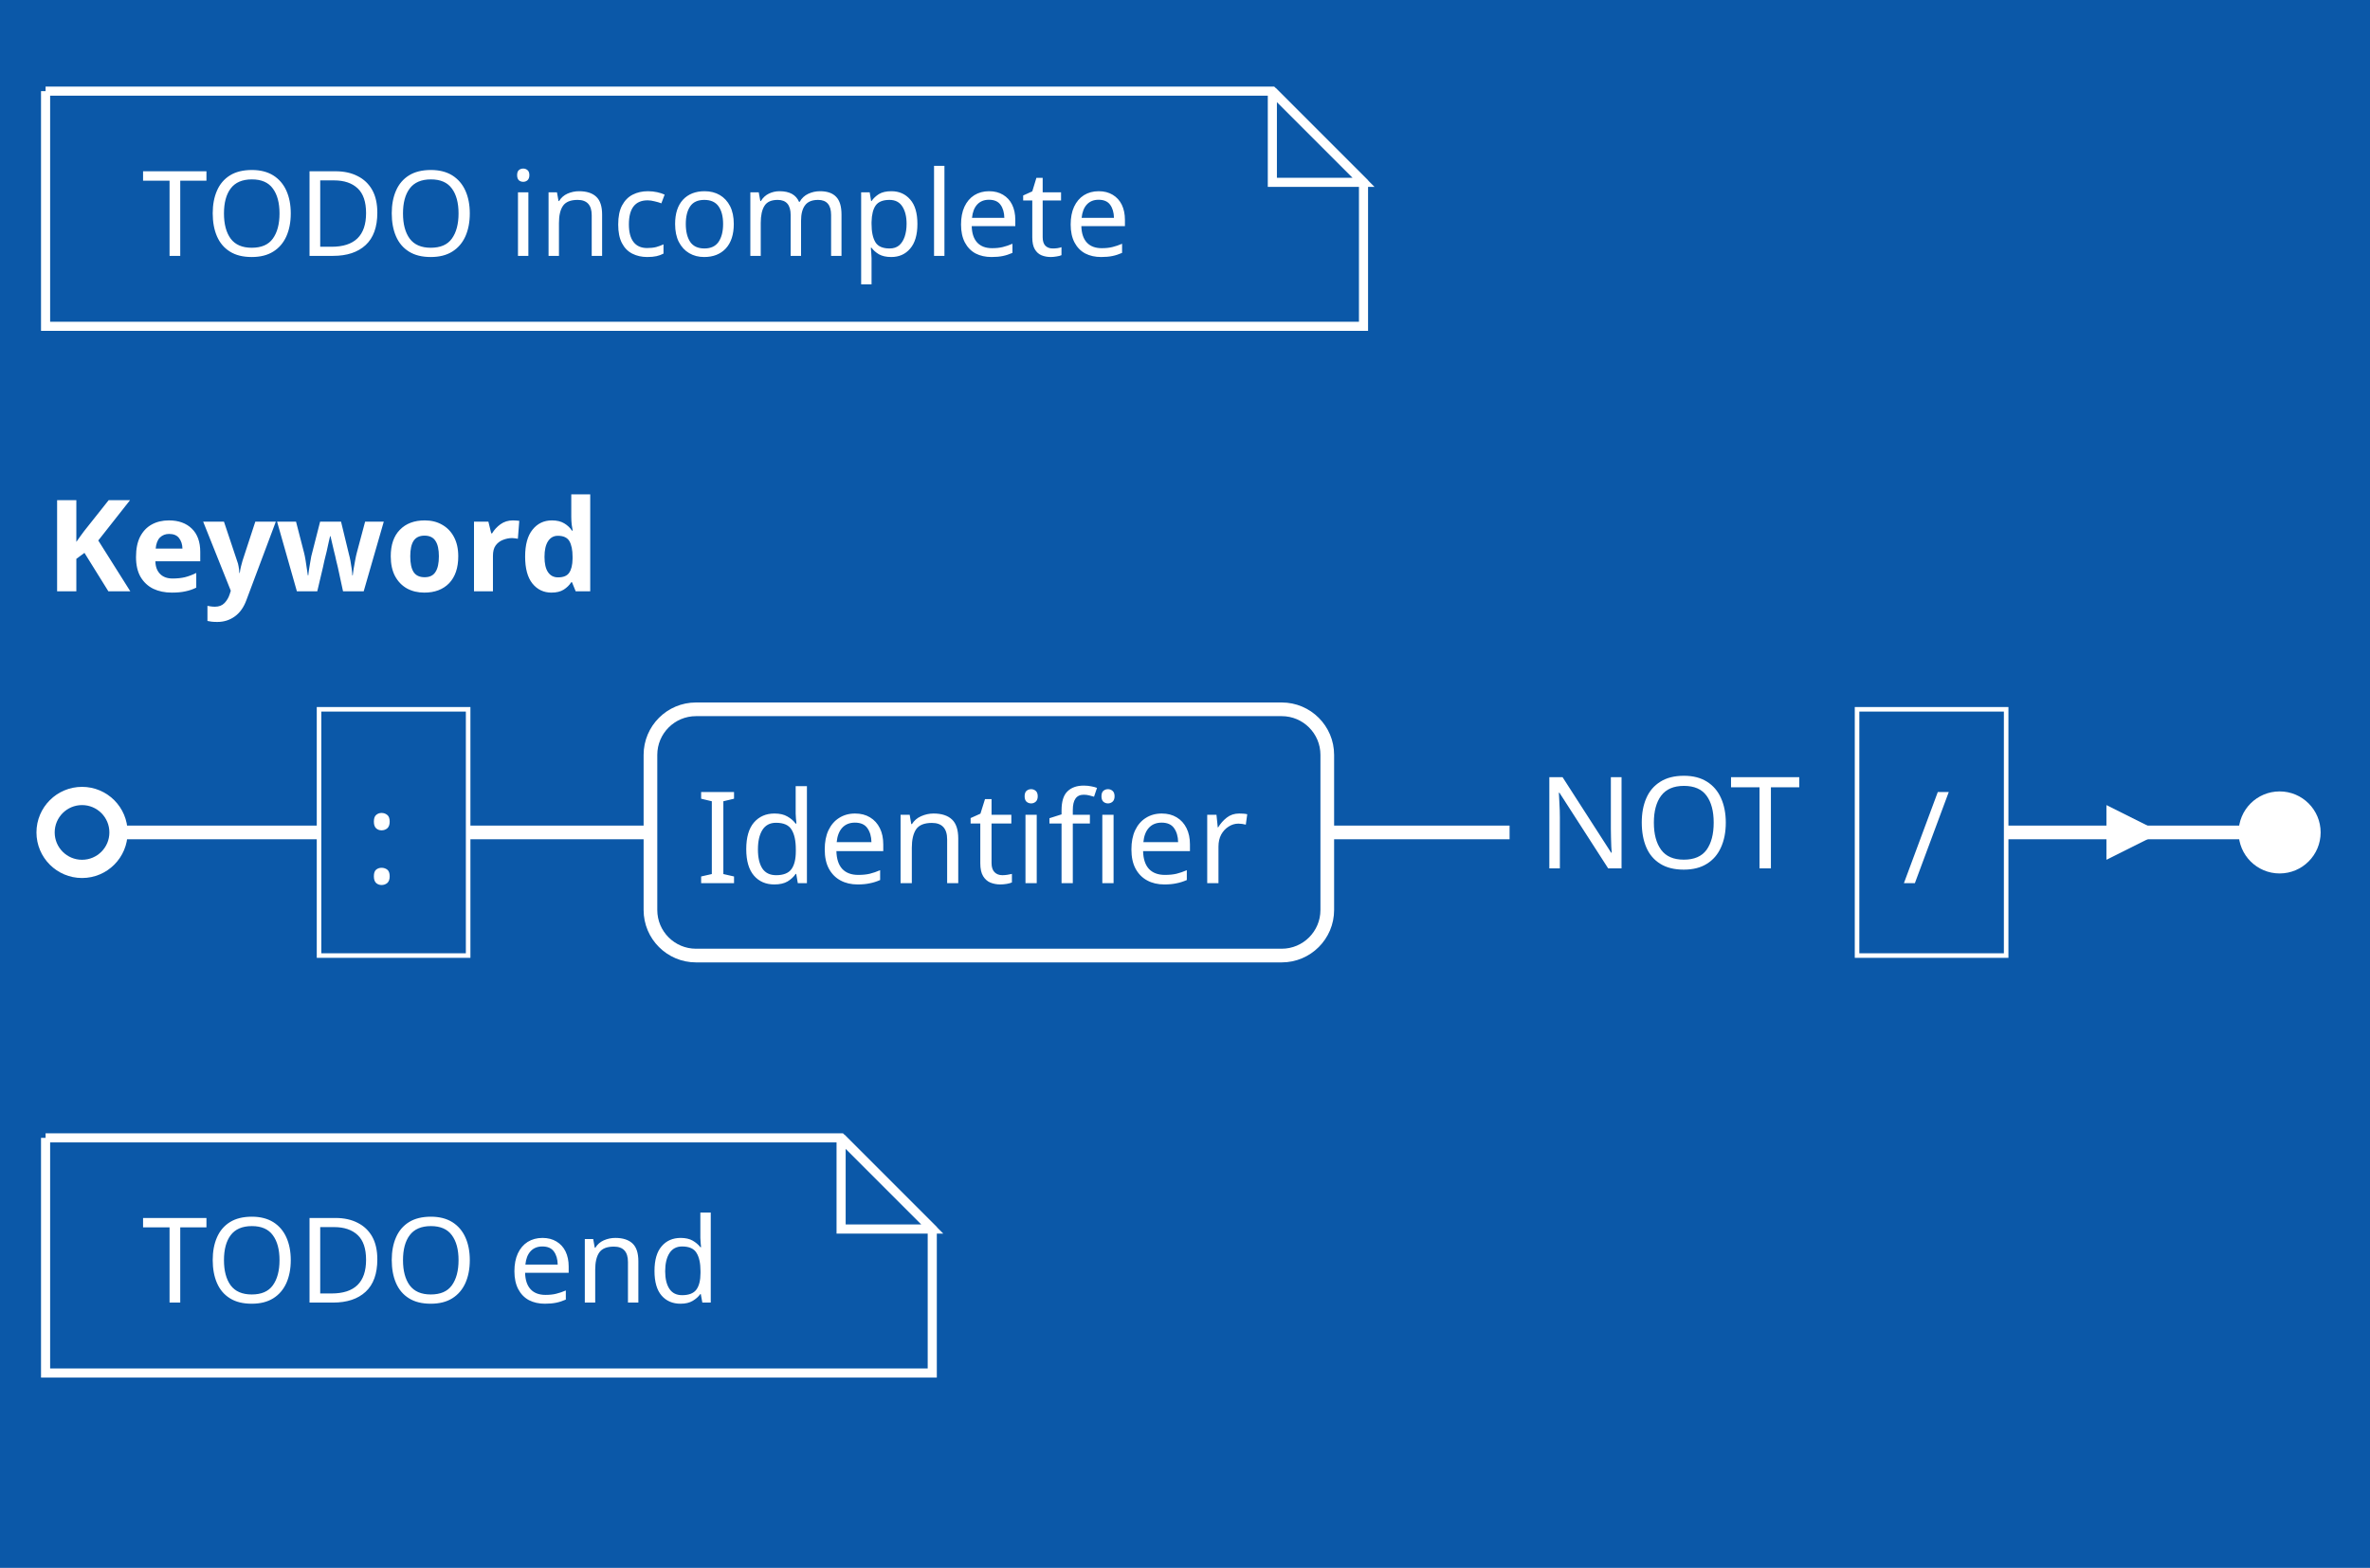
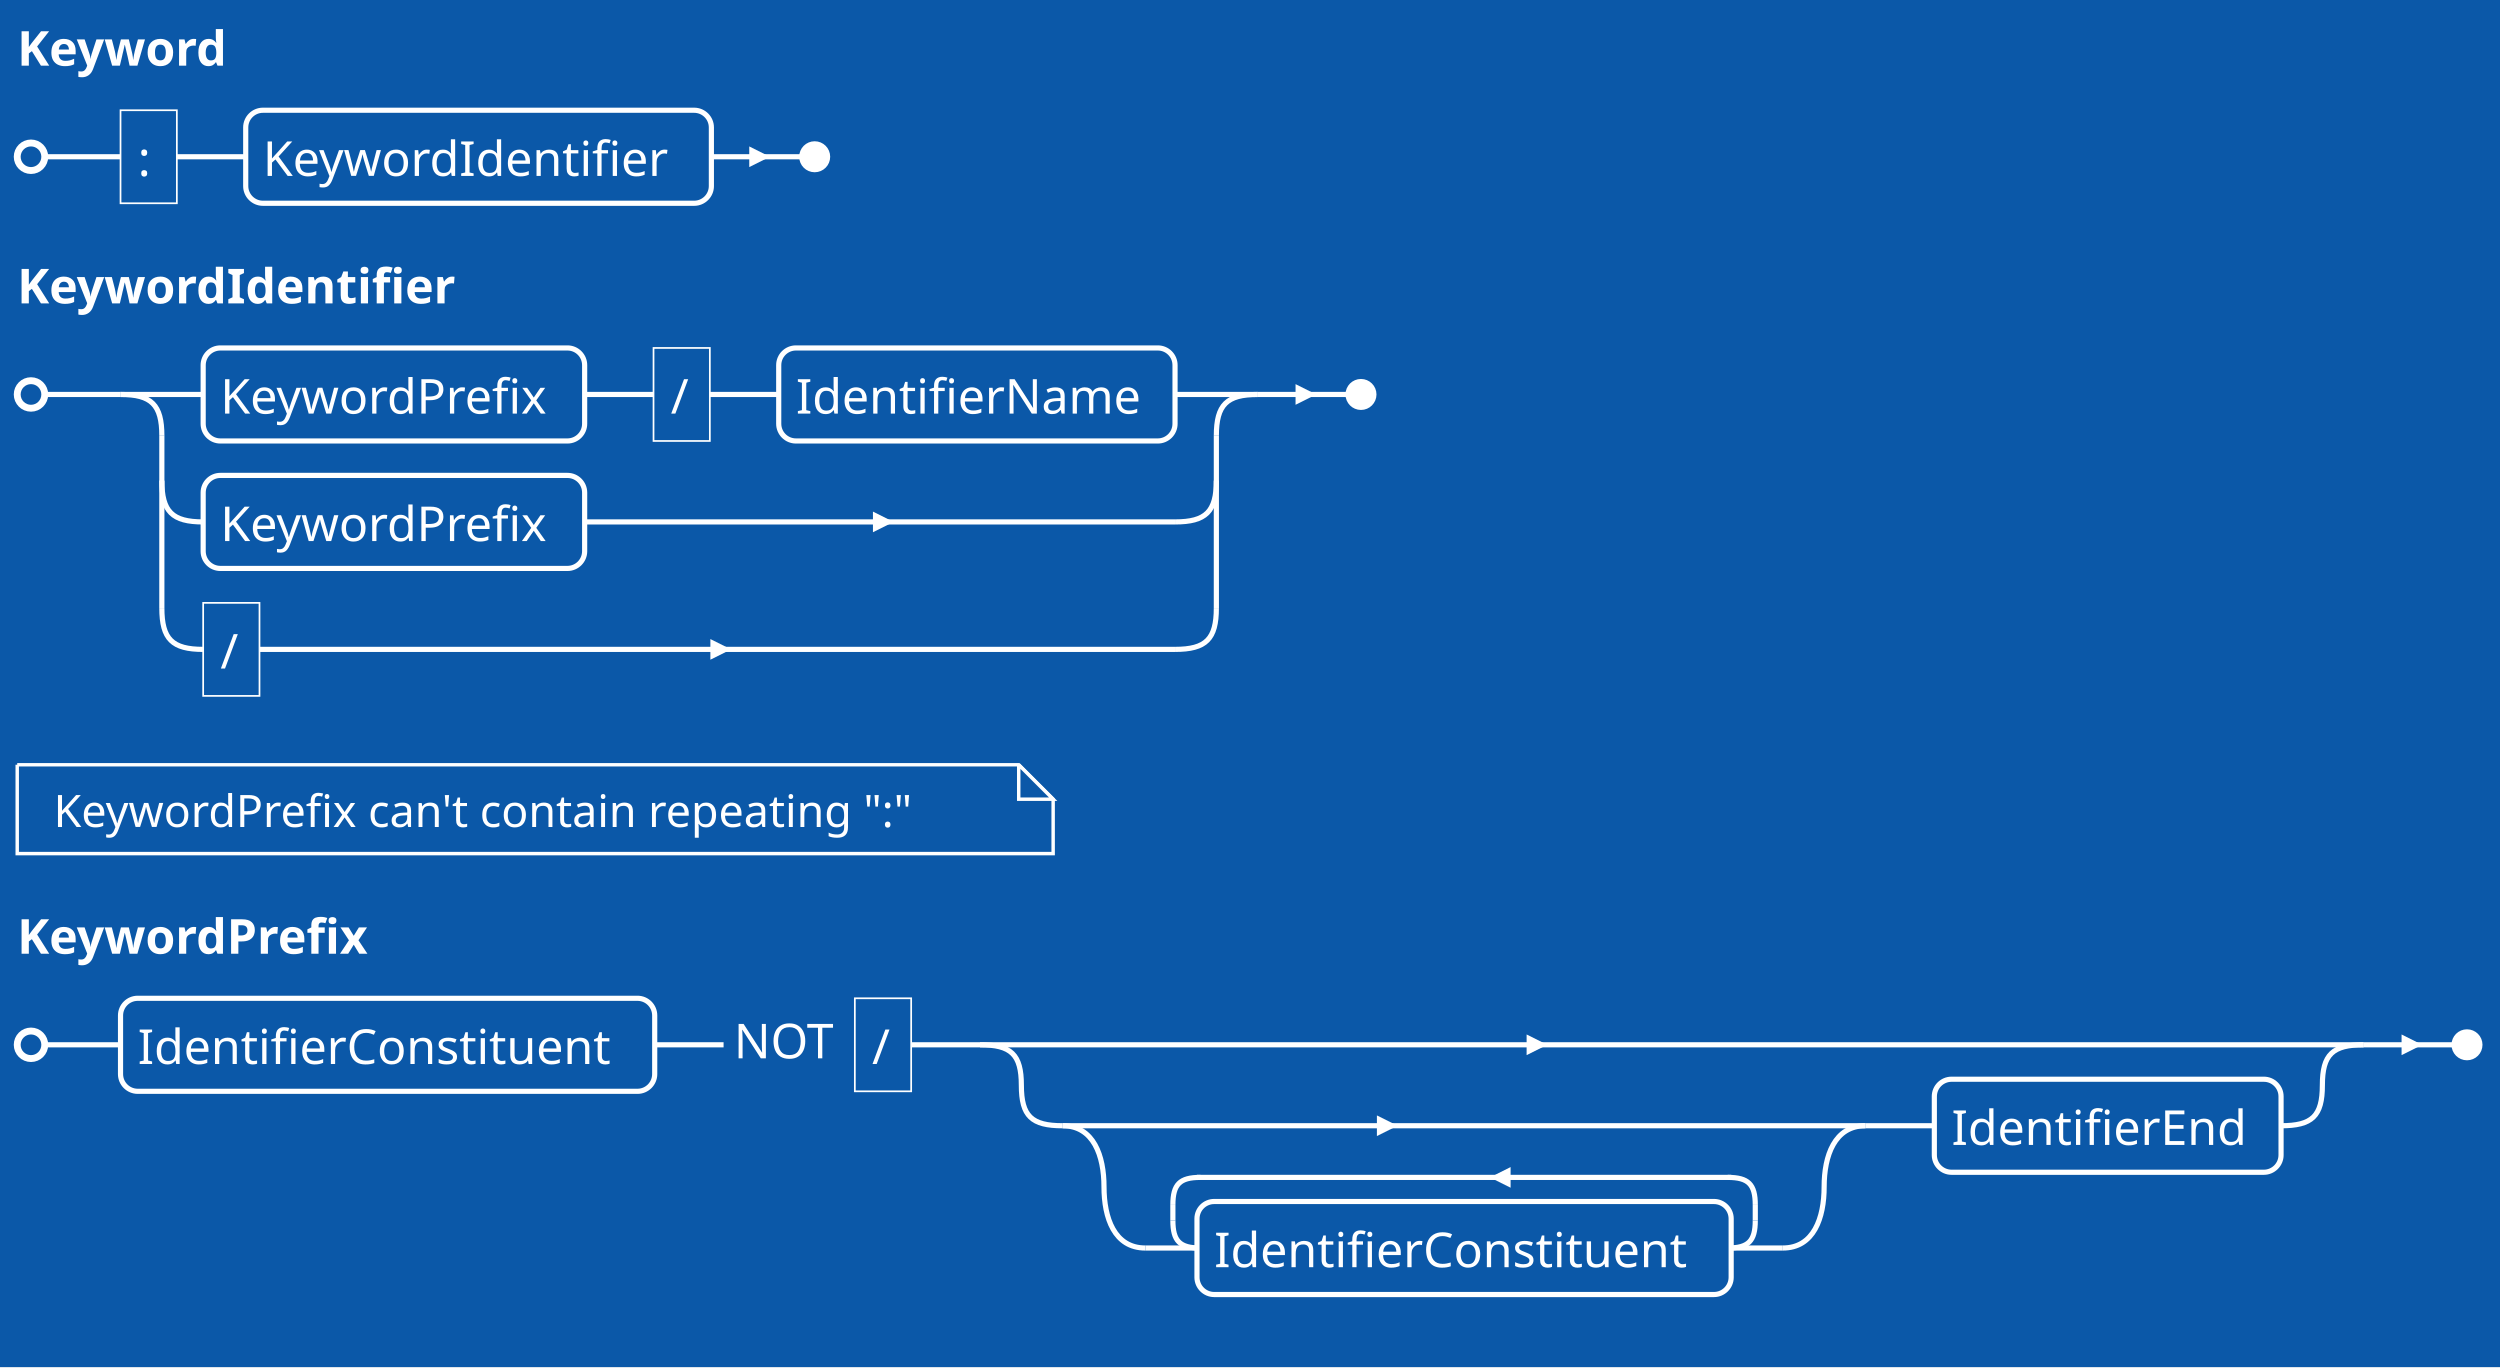
- <svg xmlns="http://www.w3.org/2000/svg" contentStyleType="text/css" data-diagram-type="EBNF" height="172px" preserveAspectRatio="none" style="width:260px;height:172px;background:#0B58A8;" version="1.1" viewBox="0 0 260 172" width="260px" zoomAndPan="magnify">
+ <svg xmlns="http://www.w3.org/2000/svg" contentStyleType="text/css" data-diagram-type="EBNF" height="397px" preserveAspectRatio="none" style="width:726px;height:397px;background:#0B58A8;" version="1.1" viewBox="0 0 726 397" width="726px" zoomAndPan="magnify">
  <defs />
  <g>
-     <rect fill="#0B58A8" height="172" style="stroke:none;stroke-width:1;" width="260" x="0" y="0" />
-     <path d="M5,10 L5,35.799 L149.583,35.799 L149.583,20 L139.583,10 L5,10" fill="#0B58A8" style="stroke:#FFFFFF;stroke-width:1;" />
-     <path d="M139.583,10 L139.583,20 L149.583,20 L139.583,10" fill="#0B58A8" style="stroke:#FFFFFF;stroke-width:1;" />
-     <text fill="#FFFFFF" font-family="Verdana" font-size="13" lengthAdjust="spacing" textLength="114.442" x="15.57" y="28.07">TODO incomplete</text>
-     <text fill="#FFFFFF" font-family="Verdana" font-size="14" font-weight="bold" lengthAdjust="spacing" textLength="69.275" x="5" y="64.874">Keyword</text>
-     <line style="stroke:#FFFFFF;stroke-width:1.5;" x1="35" x2="35" y1="91.321" y2="91.321" />
-     <rect fill="none" height="27.015" style="stroke:#FFFFFF;stroke-width:0.5;" width="16.357" x="35" y="77.814" />
-     <text fill="#FFFFFF" font-family="Verdana" font-size="14" lengthAdjust="spacing" textLength="6.357" x="40" y="96.889">:</text>
-     <line style="stroke:#FFFFFF;stroke-width:1.5;" x1="51.357" x2="71.357" y1="91.321" y2="91.321" />
-     <rect fill="#0B58A8" height="27.015" rx="5" ry="5" style="stroke:#FFFFFF;stroke-width:1.5;" width="74.251" x="71.357" y="77.814" />
-     <text fill="#FFFFFF" font-family="Verdana" font-size="14" lengthAdjust="spacing" textLength="64.251" x="76.357" y="96.889">Identifier</text>
-     <line style="stroke:#FFFFFF;stroke-width:1.5;" x1="145.608" x2="165.608" y1="91.321" y2="91.321" />
-     <text fill="#FFFFFF" font-family="Verdana" font-size="14" lengthAdjust="spacing" textLength="30.119" x="168.608" y="95.261">NOT</text>
-     <rect fill="none" height="27.015" style="stroke:#FFFFFF;stroke-width:0.5;" width="16.357" x="203.727" y="77.814" />
-     <text fill="#FFFFFF" font-family="Verdana" font-size="14" lengthAdjust="spacing" textLength="6.357" x="208.727" y="96.889">/</text>
-     <ellipse cx="9" cy="91.321" fill="none" rx="4" ry="4" style="stroke:#FFFFFF;stroke-width:2;" />
-     <ellipse cx="250.085" cy="91.321" fill="#FFFFFF" rx="4" ry="4" style="stroke:#FFFFFF;stroke-width:1;" />
-     <line style="stroke:#FFFFFF;stroke-width:1.5;" x1="13" x2="35" y1="91.321" y2="91.321" />
-     <line style="stroke:#FFFFFF;stroke-width:1.5;" x1="220.085" x2="246.085" y1="91.321" y2="91.321" />
-     <path d="M231.085,91.321 L231.085,88.321 L237.085,91.321 L231.085,94.321 L231.085,91.321" fill="#FFFFFF" />
-     <path d="M5,124.829 L5,150.628 L102.273,150.628 L102.273,134.829 L92.273,124.829 L5,124.829" fill="#0B58A8" style="stroke:#FFFFFF;stroke-width:1;" />
-     <path d="M92.273,124.829 L92.273,134.829 L102.273,134.829 L92.273,124.829" fill="#0B58A8" style="stroke:#FFFFFF;stroke-width:1;" />
-     <text fill="#FFFFFF" font-family="Verdana" font-size="13" lengthAdjust="spacing" textLength="67.133" x="15.57" y="142.898">TODO end</text>
+     <rect fill="#0B58A8" height="397" style="stroke:none;stroke-width:1;" width="726" x="0" y="0" />
+     <text fill="#FFFFFF" font-family="Verdana" font-size="14" font-weight="bold" lengthAdjust="spacing" textLength="69.275" x="5" y="19.075">Keyword</text>
+     <line style="stroke:#FFFFFF;stroke-width:1.5;" x1="35" x2="35" y1="45.522" y2="45.522" />
+     <rect fill="none" height="27.015" style="stroke:#FFFFFF;stroke-width:0.5;" width="16.357" x="35" y="32.015" />
+     <text fill="#FFFFFF" font-family="Verdana" font-size="14" lengthAdjust="spacing" textLength="6.357" x="40" y="51.09">:</text>
+     <line style="stroke:#FFFFFF;stroke-width:1.5;" x1="51.357" x2="71.357" y1="45.522" y2="45.522" />
+     <rect fill="#0B58A8" height="27.015" rx="5" ry="5" style="stroke:#FFFFFF;stroke-width:1.5;" width="135.227" x="71.357" y="32.015" />
+     <text fill="#FFFFFF" font-family="Verdana" font-size="14" lengthAdjust="spacing" textLength="125.228" x="76.357" y="51.09">KeywordIdentifier</text>
+     <ellipse cx="9" cy="45.522" fill="none" rx="4" ry="4" style="stroke:#FFFFFF;stroke-width:2;" />
+     <ellipse cx="236.585" cy="45.522" fill="#FFFFFF" rx="4" ry="4" style="stroke:#FFFFFF;stroke-width:1;" />
+     <line style="stroke:#FFFFFF;stroke-width:1.5;" x1="13" x2="35" y1="45.522" y2="45.522" />
+     <line style="stroke:#FFFFFF;stroke-width:1.5;" x1="206.585" x2="232.585" y1="45.522" y2="45.522" />
+     <path d="M217.585,45.522 L217.585,42.522 L223.585,45.522 L217.585,48.522 L217.585,45.522" fill="#FFFFFF" />
+     <text fill="#FFFFFF" font-family="Verdana" font-size="14" font-weight="bold" lengthAdjust="spacing" textLength="144.095" x="5" y="88.105">KeywordIdentifier</text>
+     <line style="stroke:#FFFFFF;stroke-width:1.5;" x1="59" x2="59" y1="114.551" y2="114.551" />
+     <rect fill="#0B58A8" height="27.015" rx="5" ry="5" style="stroke:#FFFFFF;stroke-width:1.5;" width="110.782" x="59" y="101.044" />
+     <text fill="#FFFFFF" font-family="Verdana" font-size="14" lengthAdjust="spacing" textLength="100.782" x="64" y="120.119">KeywordPrefix</text>
+     <line style="stroke:#FFFFFF;stroke-width:1.5;" x1="169.782" x2="189.782" y1="114.551" y2="114.551" />
+     <rect fill="none" height="27.015" style="stroke:#FFFFFF;stroke-width:0.5;" width="16.357" x="189.782" y="101.044" />
+     <text fill="#FFFFFF" font-family="Verdana" font-size="14" lengthAdjust="spacing" textLength="6.357" x="194.782" y="120.119">/</text>
+     <line style="stroke:#FFFFFF;stroke-width:1.5;" x1="206.14" x2="226.14" y1="114.551" y2="114.551" />
+     <rect fill="#0B58A8" height="27.015" rx="5" ry="5" style="stroke:#FFFFFF;stroke-width:1.5;" width="115.089" x="226.14" y="101.044" />
+     <text fill="#FFFFFF" font-family="Verdana" font-size="14" lengthAdjust="spacing" textLength="105.089" x="231.14" y="120.119">IdentifierName</text>
+     <line style="stroke:#FFFFFF;stroke-width:1.5;" x1="35" x2="59" y1="114.551" y2="114.551" />
+     <line style="stroke:#FFFFFF;stroke-width:1.5;" x1="341.228" x2="365.228" y1="114.551" y2="114.551" />
+     <rect fill="#0B58A8" height="27.015" rx="5" ry="5" style="stroke:#FFFFFF;stroke-width:1.5;" width="110.782" x="59" y="138.059" />
+     <text fill="#FFFFFF" font-family="Verdana" font-size="14" lengthAdjust="spacing" textLength="100.782" x="64" y="157.134">KeywordPrefix</text>
+     <path d="M47,139.566 C47,148.566 50,151.566 59,151.566" fill="none" style="stroke:#FFFFFF;stroke-width:1.5;" />
+     <line style="stroke:#FFFFFF;stroke-width:1.5;" x1="169.782" x2="341.228" y1="151.566" y2="151.566" />
+     <path d="M253.505,151.566 L253.505,148.566 L259.505,151.566 L253.505,154.566 L253.505,151.566" fill="#FFFFFF" />
+     <path d="M353.228,139.566 C353.228,148.566 350.228,151.566 341.228,151.566" fill="none" style="stroke:#FFFFFF;stroke-width:1.5;" />
+     <rect fill="none" height="27.015" style="stroke:#FFFFFF;stroke-width:0.5;" width="16.357" x="59" y="175.073" />
+     <text fill="#FFFFFF" font-family="Verdana" font-size="14" lengthAdjust="spacing" textLength="6.357" x="64" y="194.148">/</text>
+     <line style="stroke:#FFFFFF;stroke-width:1.5;" x1="75.357" x2="341.228" y1="188.581" y2="188.581" />
+     <path d="M206.293,188.581 L206.293,185.581 L212.293,188.581 L206.293,191.581 L206.293,188.581" fill="#FFFFFF" />
+     <path d="M47,176.581 C47,185.581 50,188.581 59,188.581" fill="none" style="stroke:#FFFFFF;stroke-width:1.5;" />
+     <line style="stroke:#FFFFFF;stroke-width:1.5;" x1="47" x2="47" y1="126.551" y2="176.581" />
+     <path d="M35,114.551 C44,114.551 47,117.551 47,126.551" fill="none" style="stroke:#FFFFFF;stroke-width:1.5;" />
+     <path d="M353.228,176.581 C353.228,185.581 350.228,188.581 341.228,188.581" fill="none" style="stroke:#FFFFFF;stroke-width:1.5;" />
+     <line style="stroke:#FFFFFF;stroke-width:1.5;" x1="353.228" x2="353.228" y1="126.551" y2="176.581" />
+     <path d="M353.228,126.551 C353.228,117.551 356.228,114.551 365.228,114.551" fill="none" style="stroke:#FFFFFF;stroke-width:1.5;" />
+     <ellipse cx="9" cy="114.551" fill="none" rx="4" ry="4" style="stroke:#FFFFFF;stroke-width:2;" />
+     <ellipse cx="395.228" cy="114.551" fill="#FFFFFF" rx="4" ry="4" style="stroke:#FFFFFF;stroke-width:1;" />
+     <line style="stroke:#FFFFFF;stroke-width:1.5;" x1="13" x2="35" y1="114.551" y2="114.551" />
+     <line style="stroke:#FFFFFF;stroke-width:1.5;" x1="365.228" x2="391.228" y1="114.551" y2="114.551" />
+     <path d="M376.228,114.551 L376.228,111.551 L382.228,114.551 L376.228,117.551 L376.228,114.551" fill="#FFFFFF" />
+     <path d="M5,222.088 L5,247.887 L305.836,247.887 L305.836,232.088 L295.836,222.088 L5,222.088" fill="#0B58A8" style="stroke:#FFFFFF;stroke-width:1;" />
+     <path d="M295.836,222.088 L295.836,232.088 L305.836,232.088 L295.836,222.088" fill="#0B58A8" style="stroke:#FFFFFF;stroke-width:1;" />
+     <text fill="#FFFFFF" font-family="Verdana" font-size="13" lengthAdjust="spacing" textLength="270.696" x="15.57" y="240.158">KeywordPrefix can't contain repeating ":"</text>
+     <text fill="#FFFFFF" font-family="Verdana" font-size="14" font-weight="bold" lengthAdjust="spacing" textLength="115.856" x="5" y="276.962">KeywordPrefix</text>
+     <line style="stroke:#FFFFFF;stroke-width:1.5;" x1="35" x2="35" y1="303.409" y2="303.409" />
+     <rect fill="#0B58A8" height="27.015" rx="5" ry="5" style="stroke:#FFFFFF;stroke-width:1.5;" width="155.127" x="35" y="289.902" />
+     <text fill="#FFFFFF" font-family="Verdana" font-size="14" lengthAdjust="spacing" textLength="145.127" x="40" y="308.977">IdentifierConstituent</text>
+     <line style="stroke:#FFFFFF;stroke-width:1.5;" x1="190.127" x2="210.127" y1="303.409" y2="303.409" />
+     <text fill="#FFFFFF" font-family="Verdana" font-size="14" lengthAdjust="spacing" textLength="30.119" x="213.127" y="307.349">NOT</text>
+     <line style="stroke:#FFFFFF;stroke-width:1.5;" x1="248.246" x2="248.246" y1="303.409" y2="303.409" />
+     <rect fill="none" height="27.015" style="stroke:#FFFFFF;stroke-width:0.5;" width="16.357" x="248.246" y="289.902" />
+     <text fill="#FFFFFF" font-family="Verdana" font-size="14" lengthAdjust="spacing" textLength="6.357" x="253.246" y="308.977">/</text>
+     <line style="stroke:#FFFFFF;stroke-width:1.5;" x1="264.603" x2="284.603" y1="303.409" y2="303.409" />
+     <line style="stroke:#FFFFFF;stroke-width:1.5;" x1="284.603" x2="686.416" y1="303.409" y2="303.409" />
+     <path d="M443.329,303.409 L443.329,300.409 L449.329,303.409 L443.329,306.409 L443.329,303.409" fill="#FFFFFF" />
+     <path d="M284.603,303.409 C293.603,303.409 296.603,306.163 296.603,315.163 C296.603,324.163 299.603,326.916 308.603,326.916" fill="none" style="stroke:#FFFFFF;stroke-width:1.5;" />
+     <path d="M662.416,326.916 C671.416,326.916 674.416,324.163 674.416,315.163 C674.416,306.163 677.416,303.409 686.416,303.409" fill="none" style="stroke:#FFFFFF;stroke-width:1.5;" />
+     <line style="stroke:#FFFFFF;stroke-width:1.5;" x1="308.603" x2="308.603" y1="326.916" y2="326.916" />
+     <line style="stroke:#FFFFFF;stroke-width:1.5;" x1="308.603" x2="541.731" y1="326.916" y2="326.916" />
+     <path d="M399.854,326.916 L399.854,323.916 L405.854,326.916 L399.854,329.916 L399.854,326.916" fill="#FFFFFF" />
+     <path d="M308.603,326.916 C317.603,326.916 320.603,335.67 320.603,344.67 C320.603,353.67 323.603,362.424 332.603,362.424" fill="none" style="stroke:#FFFFFF;stroke-width:1.5;" />
+     <path d="M517.731,362.424 C526.731,362.424 529.731,353.67 529.731,344.67 C529.731,335.67 532.731,326.916 541.731,326.916" fill="none" style="stroke:#FFFFFF;stroke-width:1.5;" />
+     <path d="M340.603,354.424 C340.603,360.424 342.603,362.424 348.603,362.424" fill="none" style="stroke:#FFFFFF;stroke-width:1.5;" />
+     <line style="stroke:#FFFFFF;stroke-width:1.5;" x1="340.603" x2="340.603" y1="349.916" y2="354.424" />
+     <path d="M340.603,349.916 C340.603,343.916 342.603,341.916 348.603,341.916" fill="none" style="stroke:#FFFFFF;stroke-width:1.5;" />
+     <line style="stroke:#FFFFFF;stroke-width:1.5;" x1="347.603" x2="502.731" y1="341.916" y2="341.916" />
+     <path d="M438.68,341.916 L438.68,338.916 L432.68,341.916 L438.68,344.916 L438.68,341.916" fill="#FFFFFF" />
+     <path d="M509.731,354.424 C509.731,360.424 507.731,362.424 501.731,362.424" fill="none" style="stroke:#FFFFFF;stroke-width:1.5;" />
+     <line style="stroke:#FFFFFF;stroke-width:1.5;" x1="509.731" x2="509.731" y1="349.916" y2="354.424" />
+     <path d="M501.731,341.916 C507.731,341.916 509.731,343.916 509.731,349.916" fill="none" style="stroke:#FFFFFF;stroke-width:1.5;" />
+     <line style="stroke:#FFFFFF;stroke-width:1.5;" x1="332.603" x2="347.603" y1="362.424" y2="362.424" />
+     <line style="stroke:#FFFFFF;stroke-width:1.5;" x1="502.731" x2="517.731" y1="362.424" y2="362.424" />
+     <rect fill="#0B58A8" height="27.015" rx="5" ry="5" style="stroke:#FFFFFF;stroke-width:1.5;" width="155.127" x="347.603" y="348.916" />
+     <text fill="#FFFFFF" font-family="Verdana" font-size="14" lengthAdjust="spacing" textLength="145.127" x="352.603" y="367.992">IdentifierConstituent</text>
+     <line style="stroke:#FFFFFF;stroke-width:1.5;" x1="541.731" x2="561.731" y1="326.916" y2="326.916" />
+     <rect fill="#0B58A8" height="27.015" rx="5" ry="5" style="stroke:#FFFFFF;stroke-width:1.5;" width="100.686" x="561.731" y="313.409" />
+     <text fill="#FFFFFF" font-family="Verdana" font-size="14" lengthAdjust="spacing" textLength="90.686" x="566.731" y="332.484">IdentifierEnd</text>
+     <ellipse cx="9" cy="303.409" fill="none" rx="4" ry="4" style="stroke:#FFFFFF;stroke-width:2;" />
+     <ellipse cx="716.416" cy="303.409" fill="#FFFFFF" rx="4" ry="4" style="stroke:#FFFFFF;stroke-width:1;" />
+     <line style="stroke:#FFFFFF;stroke-width:1.5;" x1="13" x2="35" y1="303.409" y2="303.409" />
+     <line style="stroke:#FFFFFF;stroke-width:1.5;" x1="686.416" x2="712.416" y1="303.409" y2="303.409" />
+     <path d="M697.416,303.409 L697.416,300.409 L703.416,303.409 L697.416,306.409 L697.416,303.409" fill="#FFFFFF" />
  </g>
</svg>
